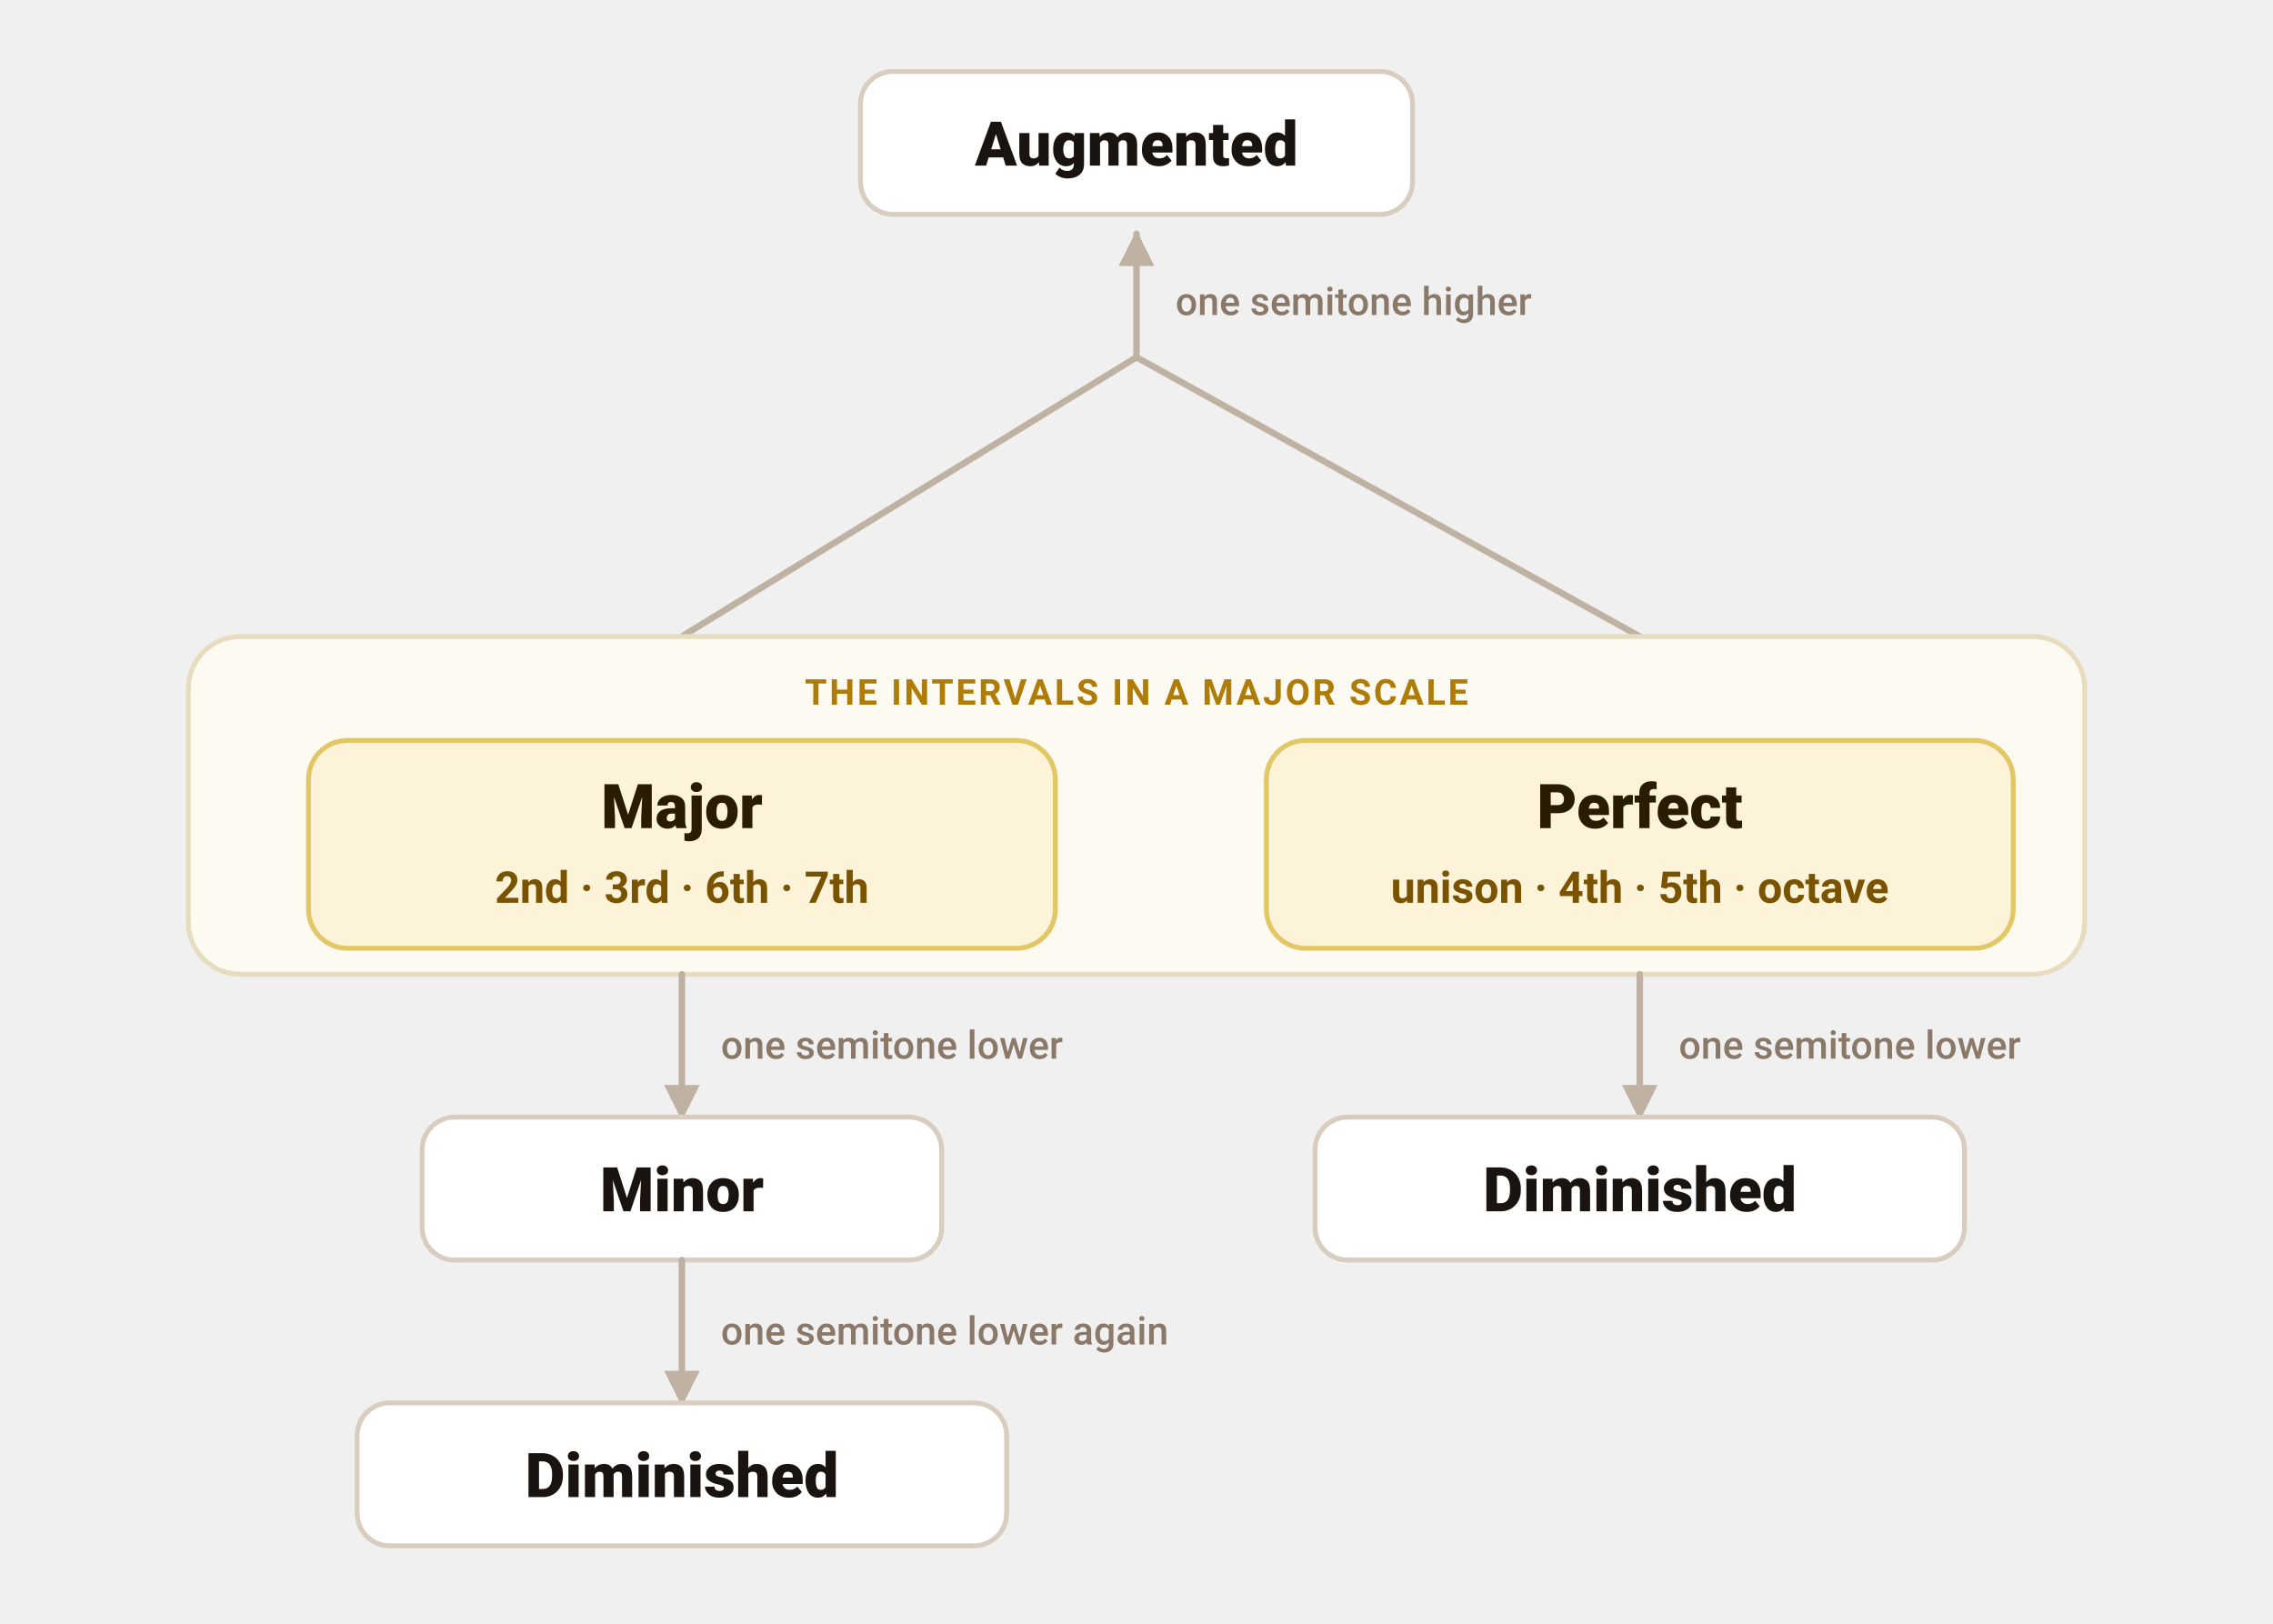
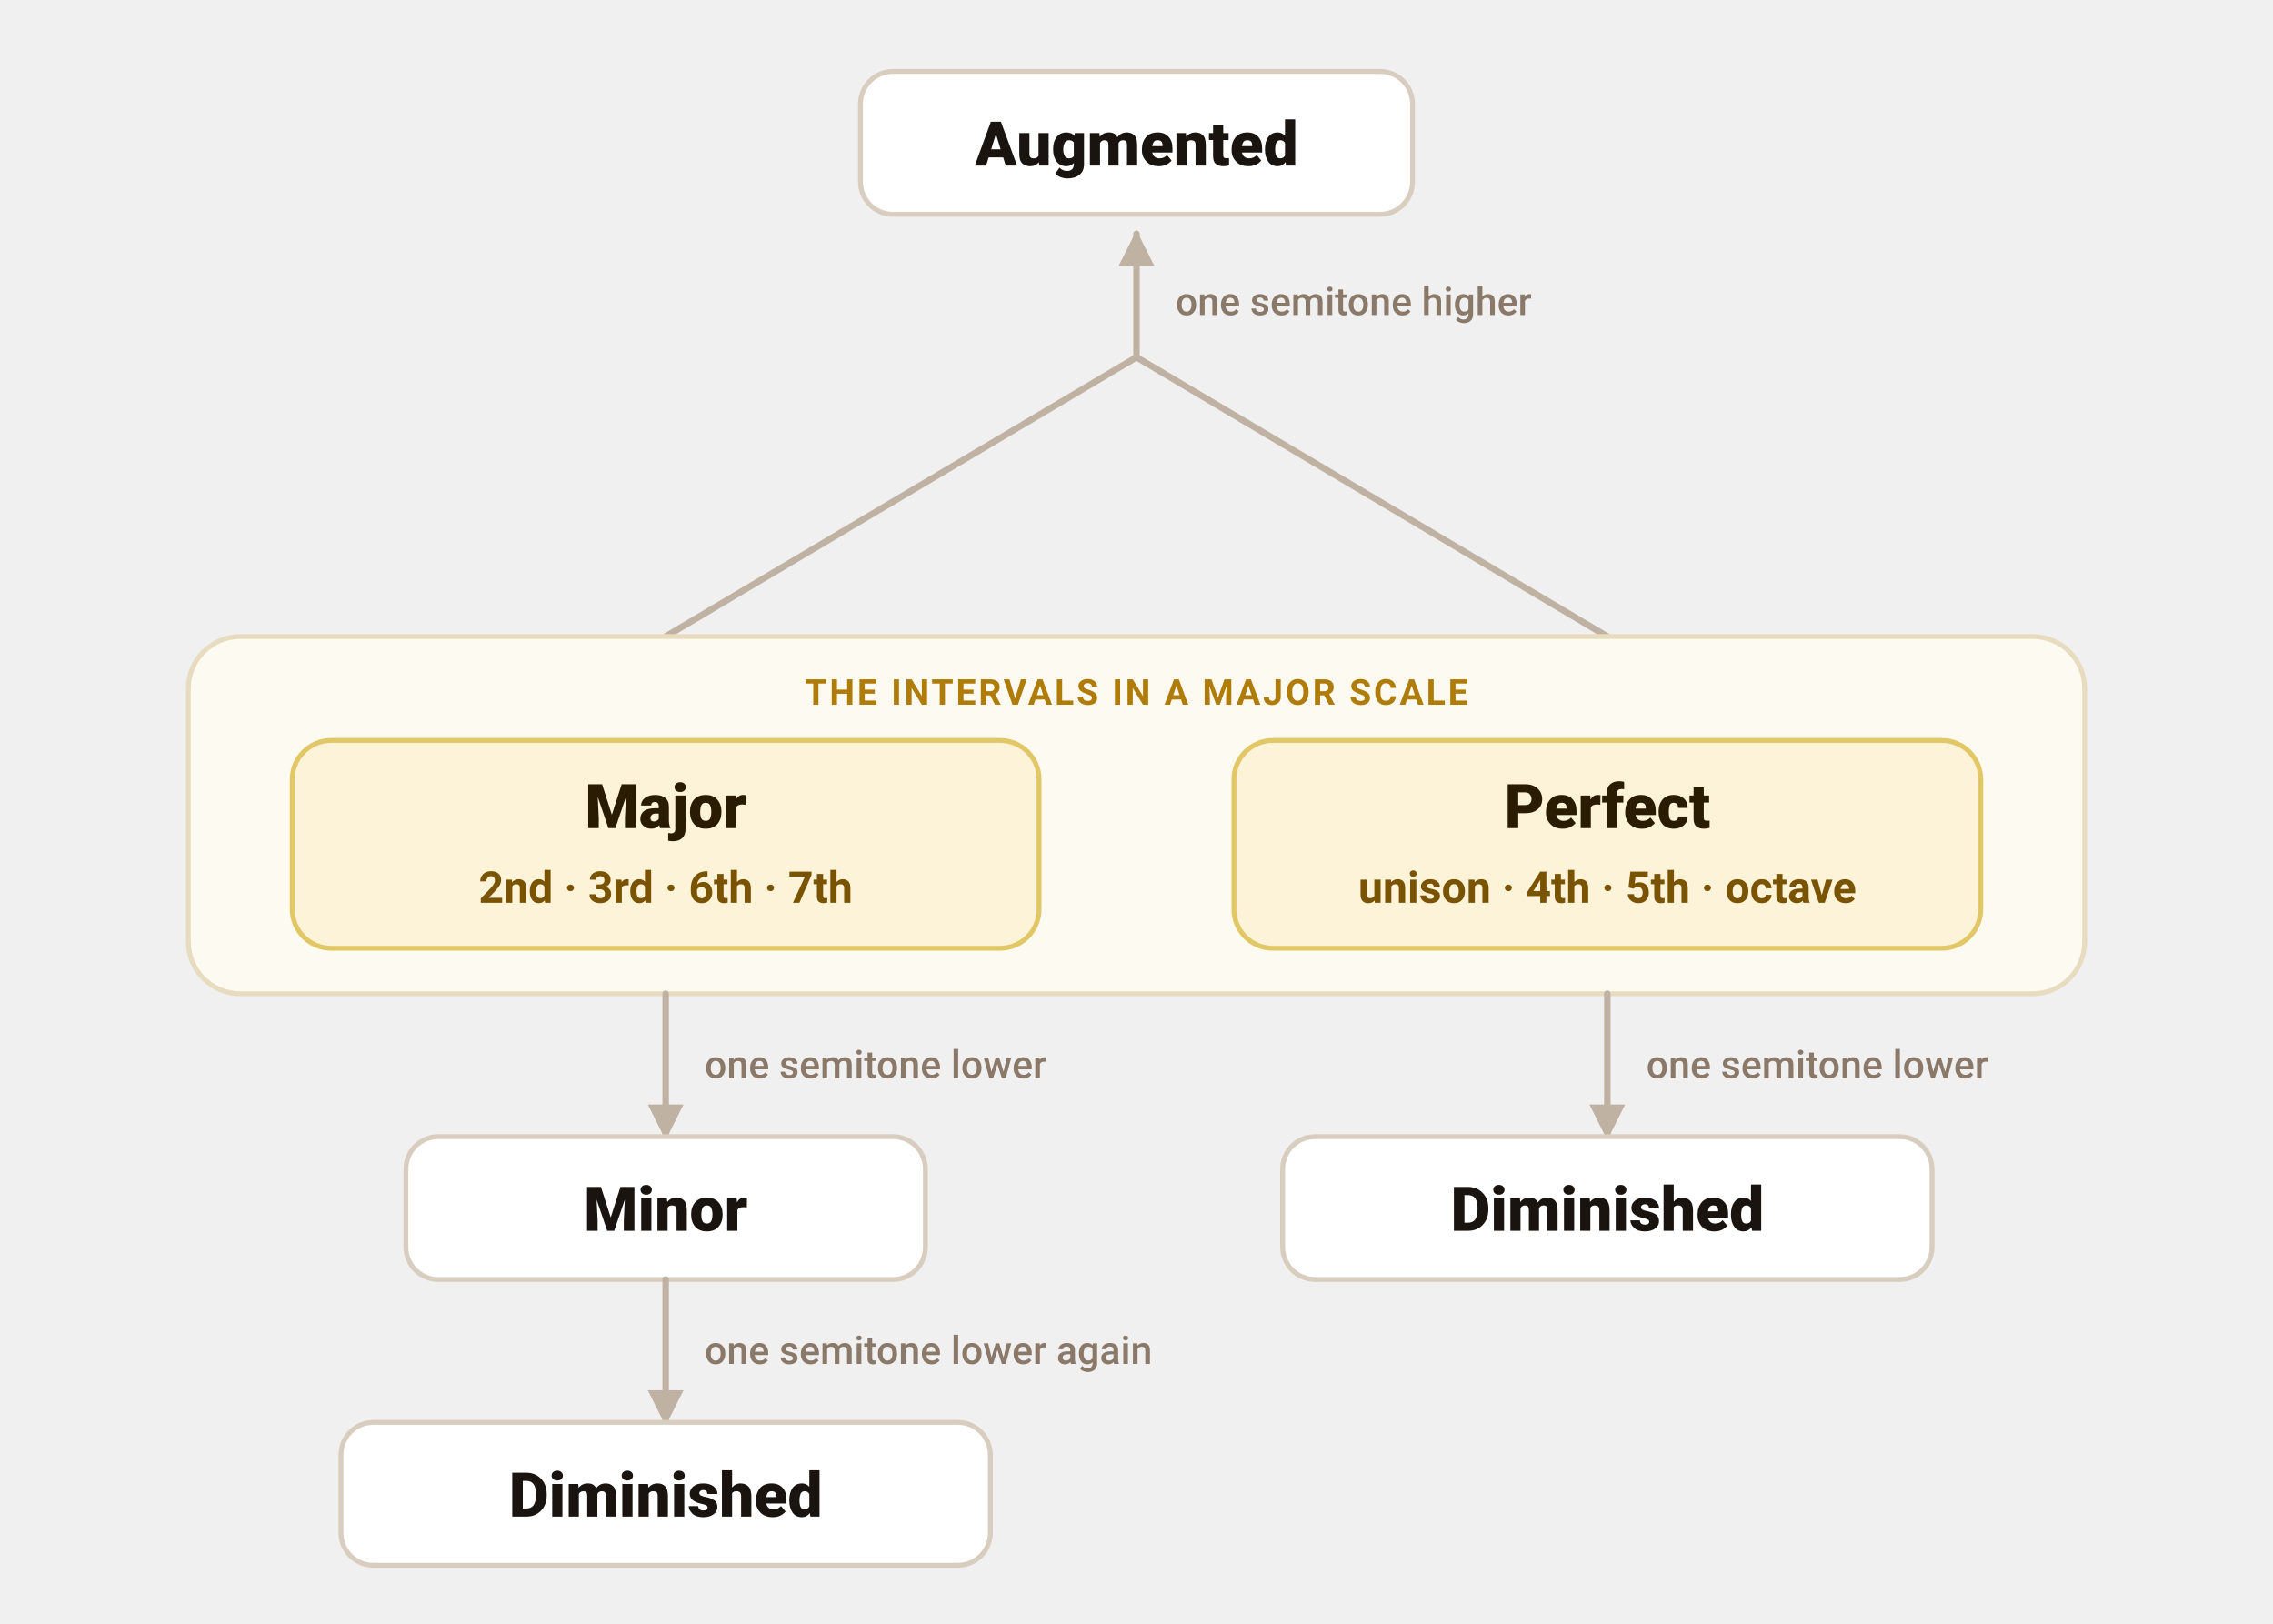
<svg xmlns="http://www.w3.org/2000/svg" viewBox="0 0 700 500" role="img" aria-label="Interval quality ladder">
  <defs>
    <marker id="ar" viewBox="0 0 10 10" refX="9" refY="5" markerWidth="5.5" markerHeight="5.5" orient="auto-start-reverse">
      <path d="M0,0 L10,5 L0,10 z" fill="#bfb2a2" />
    </marker>
  </defs>
  <style>
    .bx   { fill:#ffffff; stroke:#d8cdbf; stroke-width:1.5; }
    .bxk  { fill:#fdf3d8; stroke:#e2c766; stroke-width:1.5; }
    .band { fill:#fdfaf1; stroke:#e8dcc0; stroke-width:1.5; }
    .ln   { stroke:#bfb2a2; stroke-width:2; stroke-linecap:round; fill:none; }
    .t    { font-family:-apple-system,BlinkMacSystemFont,'Segoe UI',Roboto,Helvetica,Arial,sans-serif; }
    .name { font-size:19px; font-weight:800; fill:#1a1410; }
    .namek{ font-size:19px; font-weight:800; fill:#2a1c02; }
    .nums { font-size:13.5px; font-weight:600; fill:#7a5300; }
    .step { font-size:12px; font-weight:500; fill:#8a7868; }
    .grp  { font-size:11px; font-weight:700; fill:#b07c08; letter-spacing:.07em; }
  </style>
  <rect class="bx" x="265" y="22" width="170" height="44" rx="10" />
  <text class="t name" x="350" y="51" text-anchor="middle">Augmented</text>
  <line class="ln" x1="350" y1="110" x2="350" y2="72" marker-end="url(#ar)" />
  <text class="t step" x="362" y="97">one semitone higher</text>
-   <line class="ln" x1="350" y1="110" x2="210" y2="196" />
-   <line class="ln" x1="350" y1="110" x2="505" y2="196" />
-   <rect class="band" x="58" y="196" width="584" height="104" rx="16" />
+   <line class="ln" x1="350" y1="110" x2="205" y2="196" />
+   <line class="ln" x1="350" y1="110" x2="495" y2="196" />
+   <rect class="band" x="58" y="196" width="584" height="110" rx="16" />
  <text class="t grp" x="350" y="217" text-anchor="middle">THE INTERVALS IN A MAJOR SCALE</text>
-   <rect class="bxk" x="95" y="228" width="230" height="64" rx="12" />
-   <text class="t namek" x="210" y="255" text-anchor="middle">Major</text>
-   <text class="t nums" x="210" y="278" text-anchor="middle">2nd · 3rd · 6th · 7th</text>
-   <rect class="bxk" x="390" y="228" width="230" height="64" rx="12" />
-   <text class="t namek" x="505" y="255" text-anchor="middle">Perfect</text>
-   <text class="t nums" x="505" y="278" text-anchor="middle">unison · 4th · 5th · octave</text>
-   <line class="ln" x1="210" y1="300" x2="210" y2="344" marker-end="url(#ar)" />
-   <text class="t step" x="222" y="326">one semitone lower</text>
-   <rect class="bx" x="130" y="344" width="160" height="44" rx="10" />
-   <text class="t name" x="210" y="373" text-anchor="middle">Minor</text>
-   <line class="ln" x1="210" y1="388" x2="210" y2="432" marker-end="url(#ar)" />
-   <text class="t step" x="222" y="414">one semitone lower again</text>
-   <rect class="bx" x="110" y="432" width="200" height="44" rx="10" />
-   <text class="t name" x="210" y="461" text-anchor="middle">Diminished</text>
-   <line class="ln" x1="505" y1="300" x2="505" y2="344" marker-end="url(#ar)" />
-   <text class="t step" x="517" y="326">one semitone lower</text>
-   <rect class="bx" x="405" y="344" width="200" height="44" rx="10" />
-   <text class="t name" x="505" y="373" text-anchor="middle">Diminished</text>
+   <rect class="bxk" x="90" y="228" width="230" height="64" rx="12" />
+   <text class="t namek" x="205" y="255" text-anchor="middle">Major</text>
+   <text class="t nums" x="205" y="278" text-anchor="middle">2nd · 3rd · 6th · 7th</text>
+   <rect class="bxk" x="380" y="228" width="230" height="64" rx="12" />
+   <text class="t namek" x="495" y="255" text-anchor="middle">Perfect</text>
+   <text class="t nums" x="495" y="278" text-anchor="middle">unison · 4th · 5th · octave</text>
+   <line class="ln" x1="205" y1="306" x2="205" y2="350" marker-end="url(#ar)" />
+   <text class="t step" x="217" y="332">one semitone lower</text>
+   <rect class="bx" x="125" y="350" width="160" height="44" rx="10" />
+   <text class="t name" x="205" y="379" text-anchor="middle">Minor</text>
+   <line class="ln" x1="205" y1="394" x2="205" y2="438" marker-end="url(#ar)" />
+   <text class="t step" x="217" y="420">one semitone lower again</text>
+   <rect class="bx" x="105" y="438" width="200" height="44" rx="10" />
+   <text class="t name" x="205" y="467" text-anchor="middle">Diminished</text>
+   <line class="ln" x1="495" y1="306" x2="495" y2="350" marker-end="url(#ar)" />
+   <text class="t step" x="507" y="332">one semitone lower</text>
+   <rect class="bx" x="395" y="350" width="200" height="44" rx="10" />
+   <text class="t name" x="495" y="379" text-anchor="middle">Diminished</text>
</svg>
